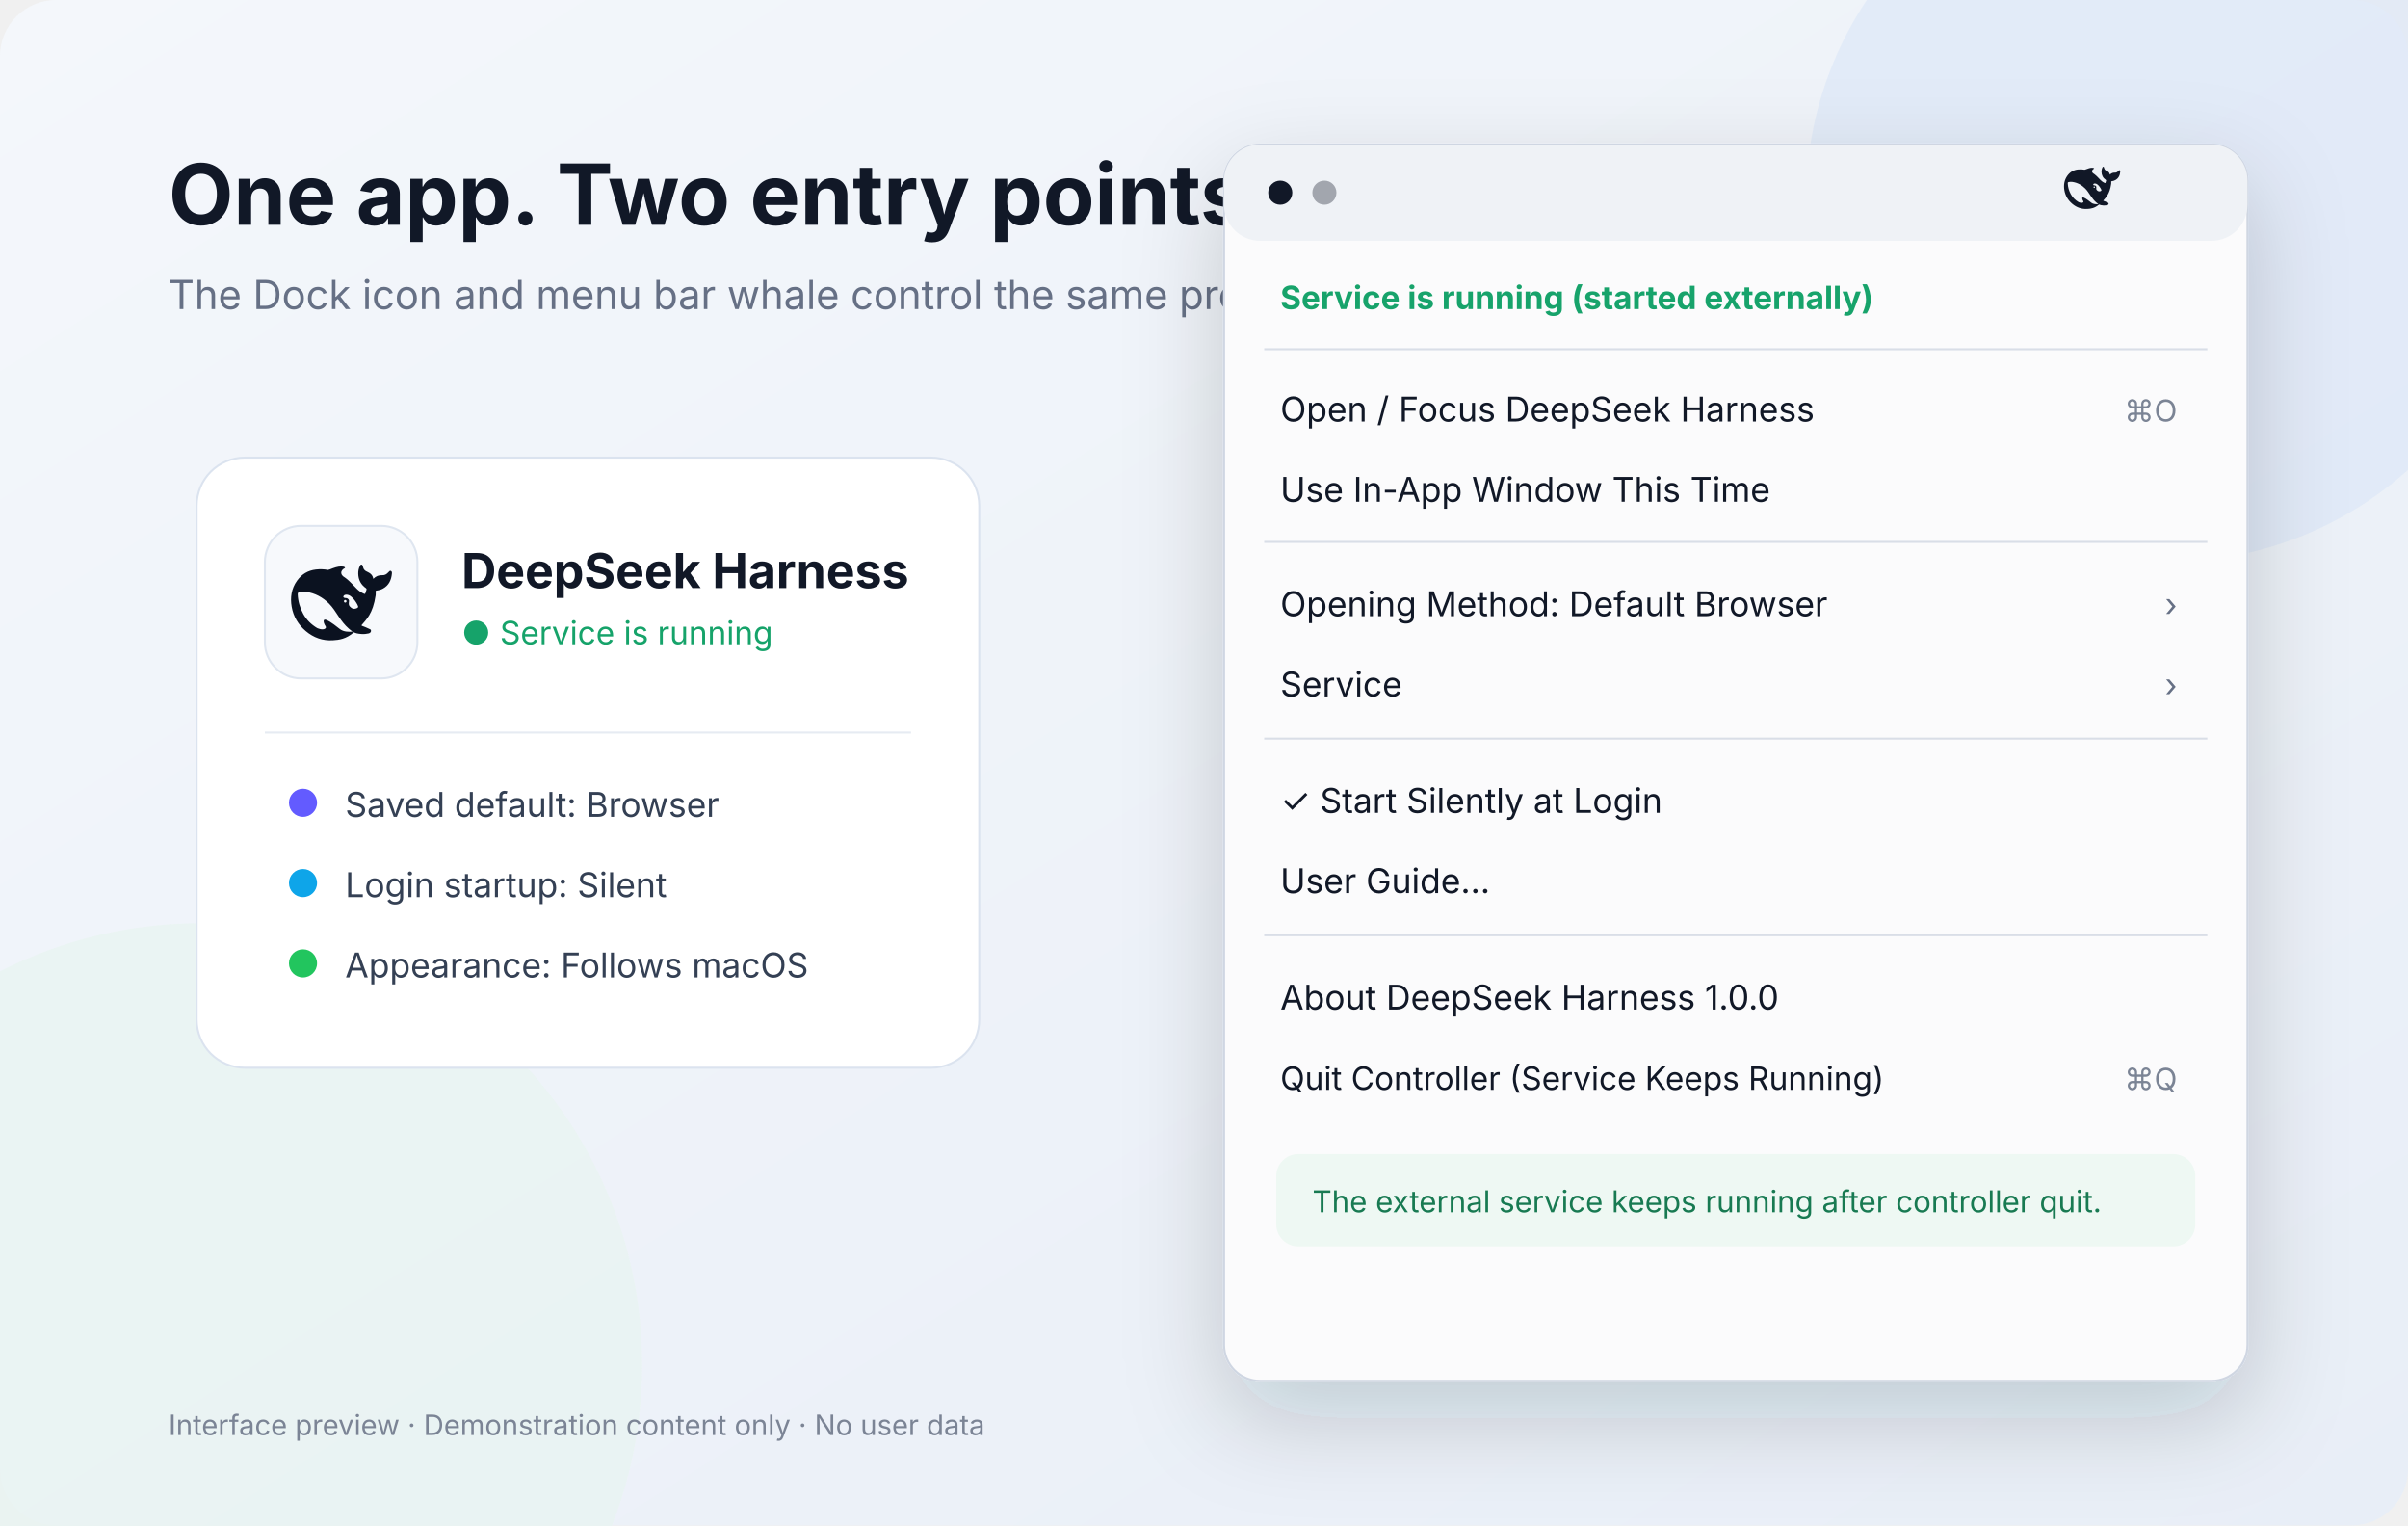
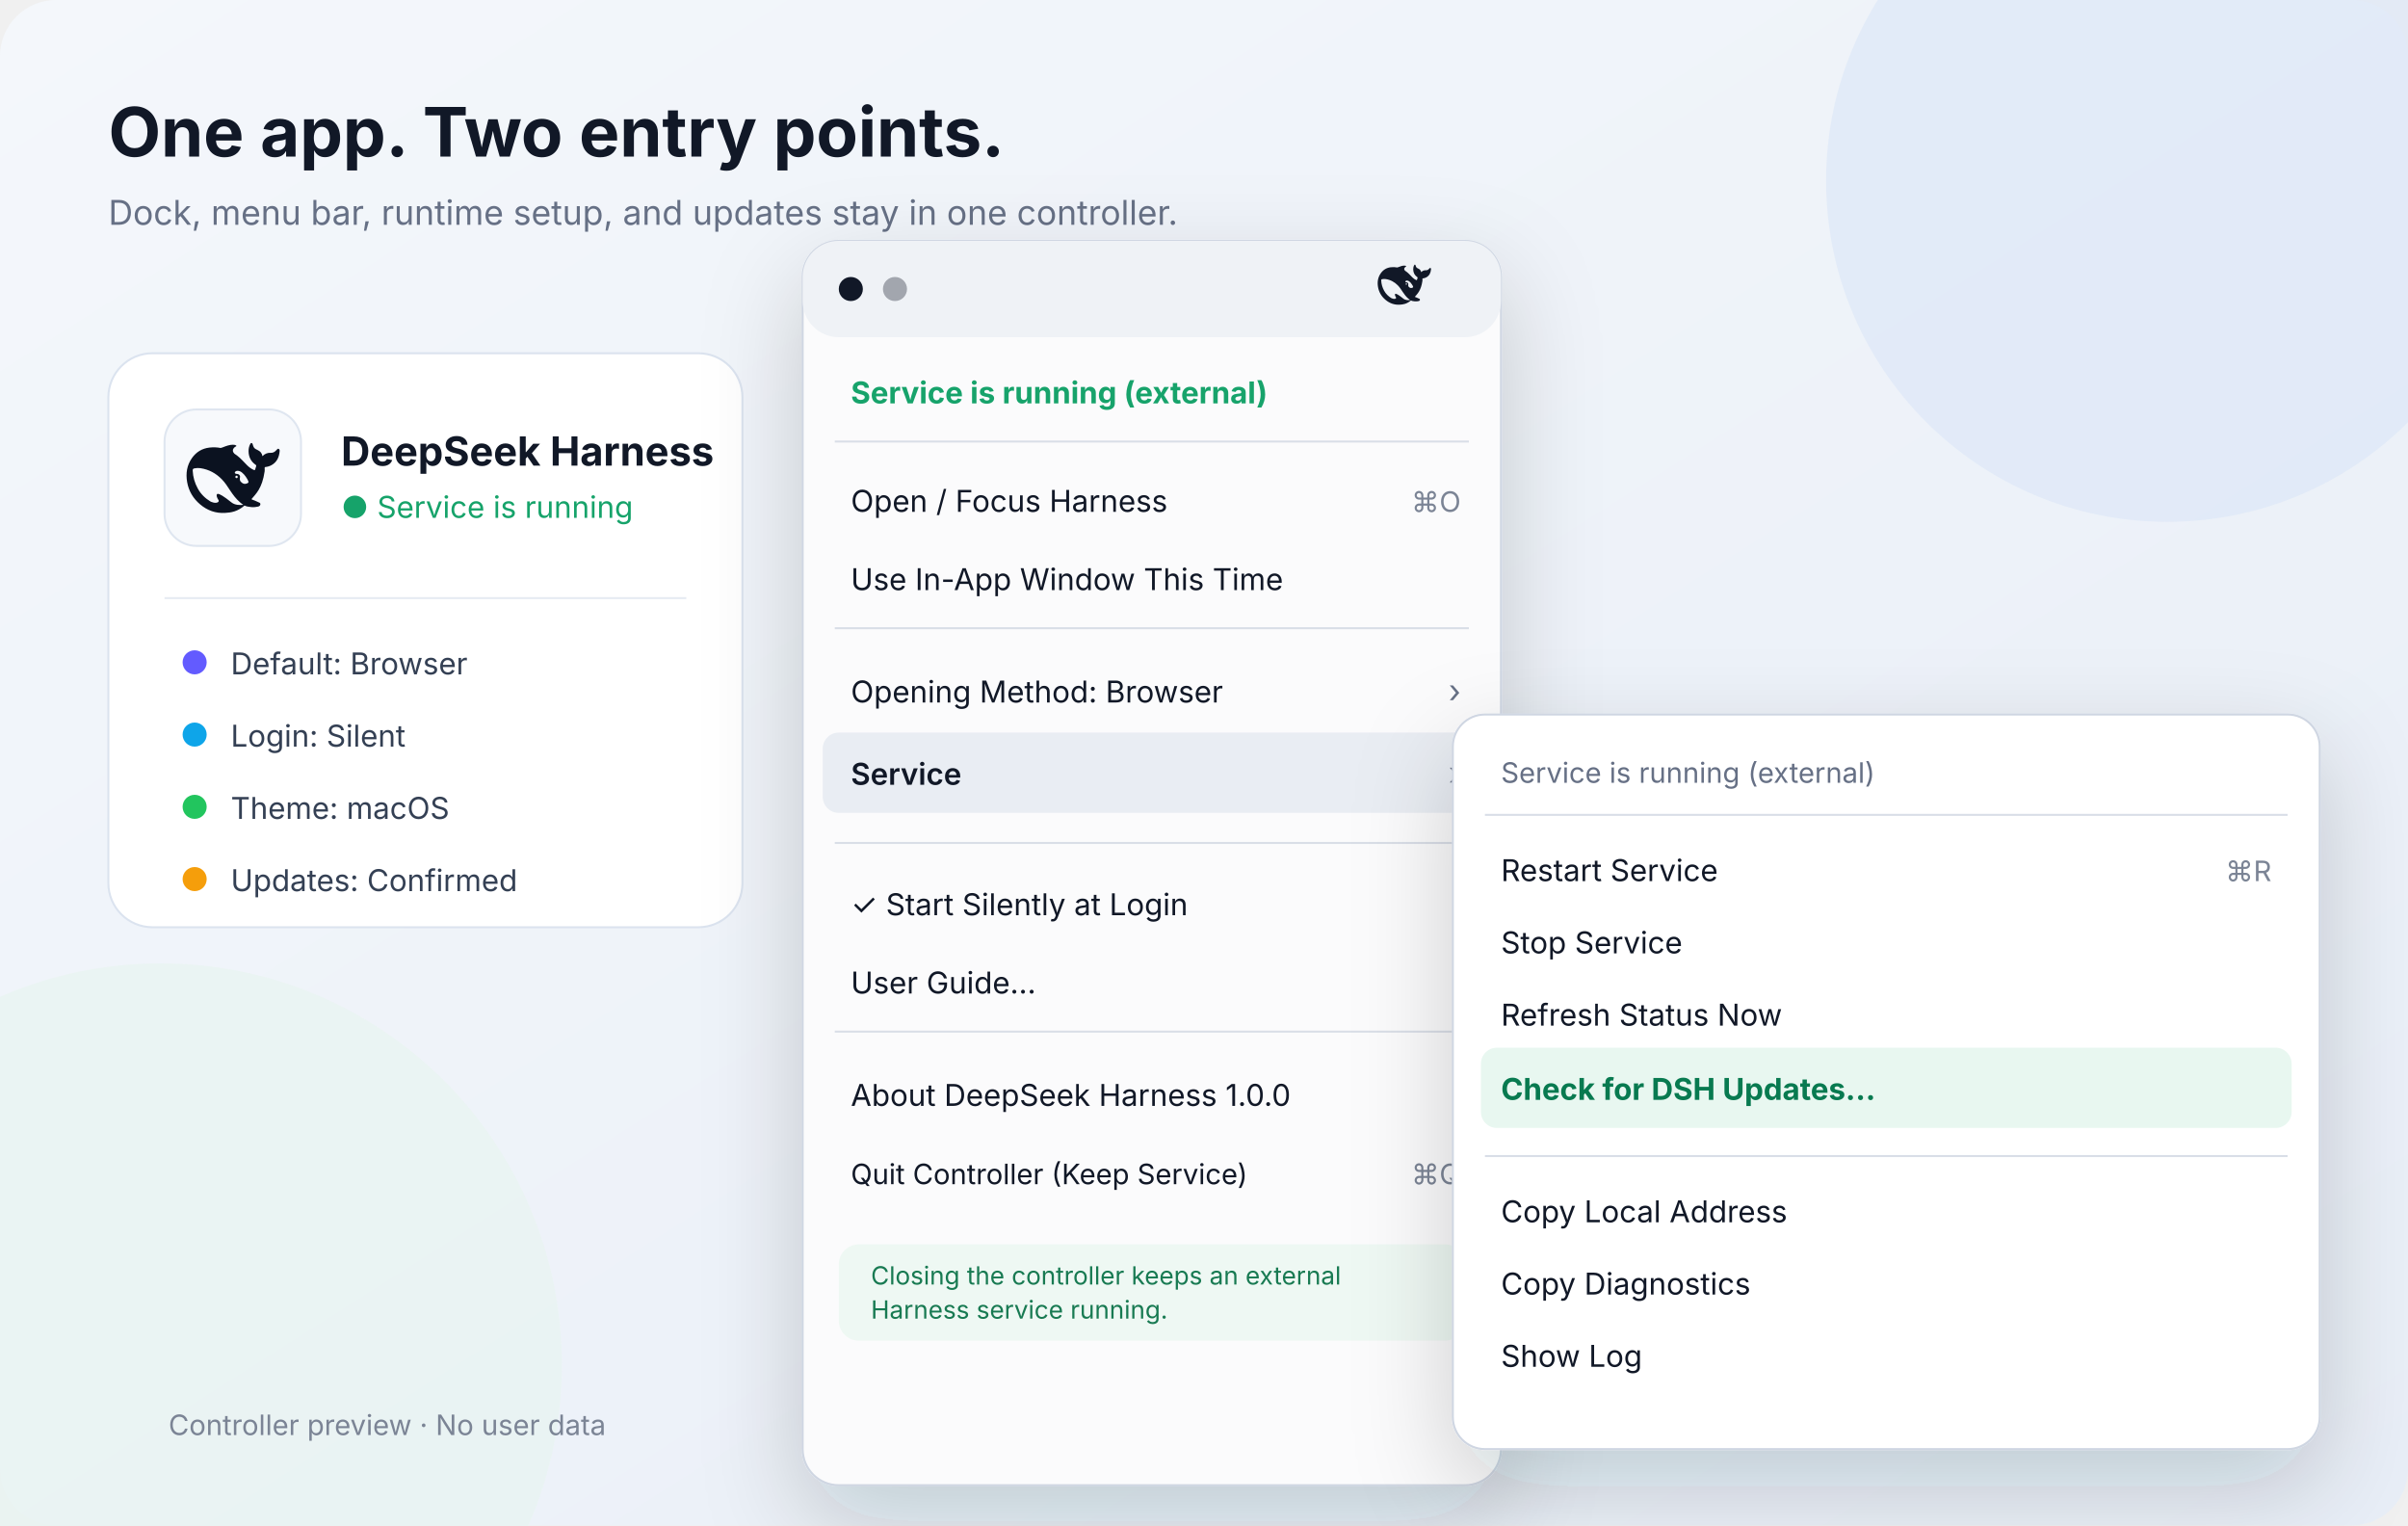
<svg xmlns="http://www.w3.org/2000/svg" width="1200" height="760" viewBox="0 0 1200 760" role="img" aria-labelledby="title desc">
  <defs>
    <linearGradient id="bg" x1="0" y1="0" x2="1" y2="1">
      <stop stop-color="#f4f7fb" />
      <stop offset="1" stop-color="#e8eef7" />
    </linearGradient>
    <filter id="shadow" x="-30%" y="-30%" width="160%" height="180%">
      <feDropShadow dx="0" dy="18" stdDeviation="24" flood-color="#172033" flood-opacity=".18" />
    </filter>
    <path id="whale" d="M48.835 10.048C48.323 9.792 48.102 10.28 47.803 10.528C46.779 11.624 45.905 12.16 44.762 12.096C43.092 12 41.666 12.536 40.406 13.84C40.138 12.232 39.248 11.272 37.893 10.656C36.467 10.016 35.97 9.32 35.356 7.728C35.246 7.4 35.135 7.064 34.765 7.008C34.363 6.944 34.206 7.288 34.048 7.576C32.307 10.816 33.197 15.792 36.9 18.336C37.176 18.528 37.247 18.72 37.16 19C36.995 19.576 36.797 20.136 36.624 20.712C36.514 21.08 36.349 21.16 35.962 21C32.252 19.416 30.085 15.672 27.233 13.52C26.776 13.176 26.319 12.856 25.847 12.552C23.862 10.584 26.107 8.968 26.627 8.776C27.17 8.576 26.816 7.888 25.059 7.896C21.695 7.912 20.198 9.256 18.709 9.584C12.903 8.456 7.46 10.448 3.843 14.768C-1.112 20.688.116 30.952 8.074 38.88C14.116 44.72 24.902 45.104 31.102 39.456C34.686 41.272 39.665 40.192 38.964 38.032C34.623 35.968 35.576 36.808 34.71 36.128C38.121 32.008 41.54 27.016 41.54 19.992C45.834 19.528 48.93 16.28 49.331 11.256C49.371 10.784 49.324 10.296 48.835 10.048ZM24.326 37.84C20.12 34.464 18.079 33.352 17.236 33.4C16.448 33.448 16.59 34.368 16.763 34.968C17.212 36.44 18.173 37.168 17.283 37.728C15.928 38.584 13.573 37.44 13.462 37.384C7.317 33.688 4.513 27.32 4.198 21.368C4.158 20.576 4.387 20.296 5.159 20.152C12.525 18.76 18.48 24.648 23.689 31.72C25.752 34.52 27.478 37.24 30.479 39.104C28.864 39.288 26.17 39.328 24.326 37.84ZM26.343 24.6C26.343 24.248 26.619 23.968 26.966 23.968C27.312 23.968 27.58 24.248 27.58 24.6C27.58 24.952 27.304 25.232 26.957 25.232C26.611 25.232 26.343 24.952 26.343 24.6ZM32.606 27.88C30.81 28.632 29.124 27.432 28.699 26.128C28.431 25.304 28.872 24.248 28.25 23.424C27.752 22.768 26.863 23.016 26.351 22.856C25.689 22.648 25.926 21.944 26.509 21.688C28.053 21.008 29.691 22.184 30.834 23.328C31.622 24.256 32.692 25.704 33.11 26.952C33.245 27.352 33.071 27.68 32.606 27.88Z" />
    <path id="official-whale" d="M48.835 10.048C48.323 9.792 48.102 10.28 47.803 10.528C47.701 10.608 47.614 10.712 47.527 10.808C46.779 11.624 45.905 12.16 44.762 12.096C43.092 12 41.666 12.536 40.406 13.84C40.138 12.232 39.248 11.272 37.893 10.656C37.184 10.336 36.467 10.016 35.97 9.32C35.623 8.824 35.529 8.272 35.356 7.728C35.246 7.4 35.135 7.064 34.765 7.008C34.363 6.944 34.206 7.288 34.048 7.576C33.418 8.752 33.173 10.048 33.197 11.36C33.252 14.312 34.474 16.664 36.9 18.336C37.176 18.528 37.247 18.72 37.16 19C36.995 19.576 36.797 20.136 36.624 20.712C36.514 21.08 36.349 21.16 35.962 21C34.631 20.432 33.481 19.592 32.464 18.576C30.739 16.872 29.179 14.992 27.233 13.52C26.776 13.176 26.319 12.856 25.847 12.552C23.862 10.584 26.107 8.968 26.627 8.776C27.17 8.576 26.816 7.888 25.059 7.896C23.302 7.904 21.695 8.504 19.647 9.304C19.348 9.424 19.032 9.512 18.709 9.584C16.85 9.224 14.92 9.144 12.903 9.376C9.106 9.808 6.073 11.64 3.843 14.768C1.165 18.528 0.534 22.8 1.307 27.256C2.118 31.952 4.466 35.84 8.074 38.88C11.816 42.032 16.125 43.576 21.041 43.28C24.027 43.104 27.352 42.696 31.102 39.456C32.047 39.936 33.04 40.128 34.686 40.272C35.955 40.392 37.176 40.208 38.121 40.008C39.602 39.688 39.499 38.288 38.964 38.032C34.623 35.968 35.576 36.808 34.71 36.128C36.916 33.464 40.24 30.696 41.54 21.728C41.643 21.016 41.556 20.568 41.54 19.992C41.532 19.64 41.611 19.504 42.005 19.464C43.092 19.336 44.148 19.032 45.117 18.488C47.929 16.92 49.064 14.344 49.331 11.256C49.371 10.784 49.324 10.296 48.835 10.048ZM24.326 37.84C20.12 34.464 18.079 33.352 17.236 33.4C16.448 33.448 16.59 34.368 16.763 34.968C16.944 35.56 17.181 35.968 17.512 36.488C17.74 36.832 17.898 37.344 17.283 37.728C15.928 38.584 13.573 37.44 13.462 37.384C10.721 35.736 8.428 33.56 6.813 30.584C5.253 27.72 4.348 24.648 4.198 21.368C4.158 20.576 4.387 20.296 5.159 20.152C6.175 19.96 7.223 19.92 8.239 20.072C12.533 20.712 16.189 22.672 19.253 25.776C21.002 27.544 22.325 29.656 23.689 31.72C25.138 33.912 26.698 36 28.683 37.712C29.384 38.312 29.943 38.768 30.479 39.104C28.864 39.288 26.17 39.328 24.326 37.84ZM26.343 24.6C26.343 24.248 26.619 23.968 26.966 23.968C27.044 23.968 27.115 23.984 27.178 24.008C27.265 24.04 27.344 24.088 27.407 24.16C27.517 24.272 27.58 24.432 27.58 24.6C27.58 24.952 27.304 25.232 26.957 25.232C26.611 25.232 26.343 24.952 26.343 24.6ZM32.606 27.88C32.205 28.048 31.803 28.192 31.416 28.208C30.818 28.24 30.164 27.992 29.81 27.688C29.258 27.216 28.864 26.952 28.699 26.128C28.628 25.776 28.668 25.232 28.73 24.92C28.872 24.248 28.714 23.816 28.25 23.424C27.872 23.104 27.391 23.016 26.863 23.016C26.666 23.016 26.485 22.928 26.351 22.856C26.13 22.744 25.949 22.464 26.123 22.12C26.178 22.008 26.446 21.736 26.509 21.688C27.226 21.272 28.053 21.408 28.817 21.72C29.526 22.016 30.061 22.56 30.834 23.328C31.622 24.256 31.763 24.512 32.212 25.208C32.567 25.752 32.89 26.312 33.11 26.952C33.245 27.352 33.071 27.68 32.606 27.88Z" />
  </defs>
  <rect width="1200" height="760" rx="28" fill="url(#bg)" />
-   <circle cx="1080" cy="100" r="180" fill="#dce7f7" opacity=".65" />
-   <circle cx="100" cy="680" r="220" fill="#e9f4f1" opacity=".8" />
-   <text x="84" y="112" fill="#111827" font-family="-apple-system,BlinkMacSystemFont,'Segoe UI',sans-serif" font-size="42" font-weight="700">One app. Two entry points.</text>
-   <text x="84" y="154" fill="#667085" font-family="-apple-system,BlinkMacSystemFont,'Segoe UI',sans-serif" font-size="20">The Dock icon and menu bar whale control the same process.</text>
-   <g transform="translate(98 228)">
-     <rect width="390" height="304" rx="24" fill="#fff" stroke="#dbe3ef" />
-     <rect x="34" y="34" width="76" height="76" rx="18" fill="#f7f9fc" stroke="#dfe6f0" />
-     <g transform="translate(46 46) scale(1.04)" fill="#0b1220">
+   <circle cx="1080" cy="90" r="170" fill="#dce7f7" opacity=".65" />
+   <circle cx="80" cy="680" r="200" fill="#e9f4f1" opacity=".8" />
+   <text x="54" y="78" fill="#111827" font-family="-apple-system,BlinkMacSystemFont,'Segoe UI',sans-serif" font-size="34" font-weight="700">One app. Two entry points.</text>
+   <text x="54" y="112" fill="#667085" font-family="-apple-system,BlinkMacSystemFont,'Segoe UI',sans-serif" font-size="17">Dock, menu bar, runtime setup, and updates stay in one controller.</text>
+   <g transform="translate(54 176)">
+     <rect width="316" height="286" rx="22" fill="#fff" stroke="#dbe3ef" />
+     <rect x="28" y="28" width="68" height="68" rx="16" fill="#f7f9fc" stroke="#dfe6f0" />
+     <g transform="translate(38 38) scale(.96)" fill="#0b1220">
      <use href="#official-whale" />
    </g>
-     <text x="132" y="65" fill="#111827" font-family="-apple-system,BlinkMacSystemFont,'Segoe UI',sans-serif" font-size="24" font-weight="650">DeepSeek Harness</text>
-     <text x="132" y="93" fill="#16a36a" font-family="-apple-system,BlinkMacSystemFont,'Segoe UI',sans-serif" font-size="16">● Service is running</text>
-     <line x1="34" x2="356" y1="137" y2="137" stroke="#e6ebf2" />
-     <circle cx="53" cy="172" r="7" fill="#635bff" />
-     <text x="74" y="179" fill="#344054" font-family="-apple-system,BlinkMacSystemFont,'Segoe UI',sans-serif" font-size="17">Saved default: Browser</text>
-     <circle cx="53" cy="212" r="7" fill="#0ea5e9" />
-     <text x="74" y="219" fill="#344054" font-family="-apple-system,BlinkMacSystemFont,'Segoe UI',sans-serif" font-size="17">Login startup: Silent</text>
-     <circle cx="53" cy="252" r="7" fill="#22c55e" />
-     <text x="74" y="259" fill="#344054" font-family="-apple-system,BlinkMacSystemFont,'Segoe UI',sans-serif" font-size="17">Appearance: Follows macOS</text>
+     <text x="116" y="56" fill="#111827" font-family="-apple-system,BlinkMacSystemFont,'Segoe UI',sans-serif" font-size="20" font-weight="650">DeepSeek Harness</text>
+     <text x="116" y="82" fill="#16a36a" font-family="-apple-system,BlinkMacSystemFont,'Segoe UI',sans-serif" font-size="15">● Service is running</text>
+     <line x1="28" x2="288" y1="122" y2="122" stroke="#e6ebf2" />
+     <circle cx="43" cy="154" r="6" fill="#635bff" />
+     <text x="61" y="160" fill="#344054" font-family="-apple-system,BlinkMacSystemFont,'Segoe UI',sans-serif" font-size="15">Default: Browser</text>
+     <circle cx="43" cy="190" r="6" fill="#0ea5e9" />
+     <text x="61" y="196" fill="#344054" font-family="-apple-system,BlinkMacSystemFont,'Segoe UI',sans-serif" font-size="15">Login: Silent</text>
+     <circle cx="43" cy="226" r="6" fill="#22c55e" />
+     <text x="61" y="232" fill="#344054" font-family="-apple-system,BlinkMacSystemFont,'Segoe UI',sans-serif" font-size="15">Theme: macOS</text>
+     <circle cx="43" cy="262" r="6" fill="#f59e0b" />
+     <text x="61" y="268" fill="#344054" font-family="-apple-system,BlinkMacSystemFont,'Segoe UI',sans-serif" font-size="15">Updates: Confirmed</text>
  </g>
-   <g filter="url(#shadow)">
-     <rect x="610" y="72" width="510" height="616" rx="18" fill="#fbfbfc" stroke="#cfd6e2" />
+   <g transform="translate(0 50)">
+     <g filter="url(#shadow)">
+       <rect x="400" y="70" width="348" height="620" rx="18" fill="#fbfbfc" stroke="#cfd6e2" />
+     </g>
+     <rect x="400" y="70" width="348" height="48" rx="18" fill="#eff2f6" />
+     <circle cx="424" cy="94" r="6" fill="#111827" />
+     <circle cx="446" cy="94" r="6" fill="#111827" opacity=".35" />
+     <g transform="translate(686 78) scale(.55)" fill="#111827">
+       <use href="#official-whale" />
+     </g>
+     <g font-family="-apple-system,BlinkMacSystemFont,'Segoe UI',sans-serif">
+       <text x="424" y="151" fill="#17a36b" font-size="15" font-weight="650">Service is running (external)</text>
+       <line x1="416" x2="732" y1="170" y2="170" stroke="#d9dee7" />
+       <text x="424" y="205" fill="#111827" font-size="15">Open / Focus Harness</text>
+       <text x="728" y="205" text-anchor="end" fill="#7b8495" font-size="14">⌘O</text>
+       <text x="424" y="244" fill="#111827" font-size="15">Use In-App Window This Time</text>
+       <line x1="416" x2="732" y1="263" y2="263" stroke="#d9dee7" />
+       <text x="424" y="300" fill="#111827" font-size="15">Opening Method: Browser</text>
+       <text x="728" y="300" text-anchor="end" fill="#667085" font-size="16">›</text>
+       <rect x="410" y="315" width="328" height="40" rx="8" fill="#e9edf3" />
+       <text x="424" y="341" fill="#111827" font-size="15" font-weight="600">Service</text>
+       <text x="728" y="341" text-anchor="end" fill="#667085" font-size="16">›</text>
+       <line x1="416" x2="732" y1="370" y2="370" stroke="#d9dee7" />
+       <text x="424" y="406" fill="#111827" font-size="15">✓  Start Silently at Login</text>
+       <text x="424" y="445" fill="#111827" font-size="15">User Guide…</text>
+       <line x1="416" x2="732" y1="464" y2="464" stroke="#d9dee7" />
+       <text x="424" y="501" fill="#111827" font-size="15">About DeepSeek Harness 1.0.0</text>
+       <text x="424" y="540" fill="#111827" font-size="14">Quit Controller (Keep Service)</text>
+       <text x="728" y="540" text-anchor="end" fill="#7b8495" font-size="14">⌘Q</text>
+       <rect x="418" y="570" width="312" height="48" rx="10" fill="#eef8f3" />
+       <text x="434" y="590" fill="#187a52" font-size="12.5">Closing the controller keeps an external</text>
+       <text x="434" y="607" fill="#187a52" font-size="12.5">Harness service running.</text>
+     </g>
+     <g filter="url(#shadow)">
+       <rect x="724" y="306" width="432" height="366" rx="16" fill="#fff" stroke="#cfd6e2" />
+     </g>
+     <g font-family="-apple-system,BlinkMacSystemFont,'Segoe UI',sans-serif">
+       <text x="748" y="340" fill="#667085" font-size="14">Service is running (external)</text>
+       <line x1="740" x2="1140" y1="356" y2="356" stroke="#d9dee7" />
+       <text x="748" y="389" fill="#111827" font-size="15">Restart Service</text>
+       <text x="1132" y="389" text-anchor="end" fill="#7b8495" font-size="14">⌘R</text>
+       <text x="748" y="425" fill="#111827" font-size="15">Stop Service</text>
+       <text x="748" y="461" fill="#111827" font-size="15">Refresh Status Now</text>
+       <rect x="738" y="472" width="404" height="40" rx="8" fill="#e8f7f0" />
+       <text x="748" y="498" fill="#087a50" font-size="15" font-weight="650">Check for DSH Updates…</text>
+       <line x1="740" x2="1140" y1="526" y2="526" stroke="#d9dee7" />
+       <text x="748" y="559" fill="#111827" font-size="15">Copy Local Address</text>
+       <text x="748" y="595" fill="#111827" font-size="15">Copy Diagnostics</text>
+       <text x="748" y="631" fill="#111827" font-size="15">Show Log</text>
+     </g>
  </g>
-   <rect x="610" y="72" width="510" height="48" rx="18" fill="#eff2f6" />
-   <circle cx="638" cy="96" r="6" fill="#111827" />
-   <circle cx="660" cy="96" r="6" fill="#111827" opacity=".35" />
-   <g transform="translate(1028 79) scale(.58)" fill="#111827">
-     <use href="#official-whale" />
-   </g>
-   <g font-family="-apple-system,BlinkMacSystemFont,'Segoe UI',sans-serif">
-     <text x="638" y="154" fill="#17a36b" font-size="16" font-weight="650">Service is running (started externally)</text>
-     <line x1="630" x2="1100" y1="174" y2="174" stroke="#d9dee7" />
-     <text x="638" y="210" fill="#111827" font-size="17">Open / Focus DeepSeek Harness</text>
-     <text x="1085" y="210" text-anchor="end" fill="#7b8495" font-size="15">⌘O</text>
-     <text x="638" y="250" fill="#111827" font-size="17">Use In-App Window This Time</text>
-     <line x1="630" x2="1100" y1="270" y2="270" stroke="#d9dee7" />
-     <text x="638" y="307" fill="#111827" font-size="17">Opening Method: Default Browser</text>
-     <text x="1085" y="307" text-anchor="end" fill="#667085" font-size="16">›</text>
-     <text x="638" y="347" fill="#111827" font-size="17">Service</text>
-     <text x="1085" y="347" text-anchor="end" fill="#667085" font-size="16">›</text>
-     <line x1="630" x2="1100" y1="368" y2="368" stroke="#d9dee7" />
-     <text x="638" y="405" fill="#111827" font-size="17">✓  Start Silently at Login</text>
-     <text x="638" y="445" fill="#111827" font-size="17">User Guide…</text>
-     <line x1="630" x2="1100" y1="466" y2="466" stroke="#d9dee7" />
-     <text x="638" y="503" fill="#111827" font-size="17">About DeepSeek Harness 1.0.0</text>
-     <text x="638" y="543" fill="#111827" font-size="16">Quit Controller (Service Keeps Running)</text>
-     <text x="1085" y="543" text-anchor="end" fill="#7b8495" font-size="15">⌘Q</text>
-     <rect x="636" y="575" width="458" height="46" rx="11" fill="#eef8f3" />
-     <text x="654" y="604" fill="#187a52" font-size="15">The external service keeps running after controller quit.</text>
-   </g>
-   <text x="84" y="715" fill="#7b8495" font-family="-apple-system,BlinkMacSystemFont,'Segoe UI',sans-serif" font-size="14">Interface preview · Demonstration content only · No user data</text>
+   <text x="84" y="715" fill="#7b8495" font-family="-apple-system,BlinkMacSystemFont,'Segoe UI',sans-serif" font-size="14">Controller preview · No user data</text>
</svg>
